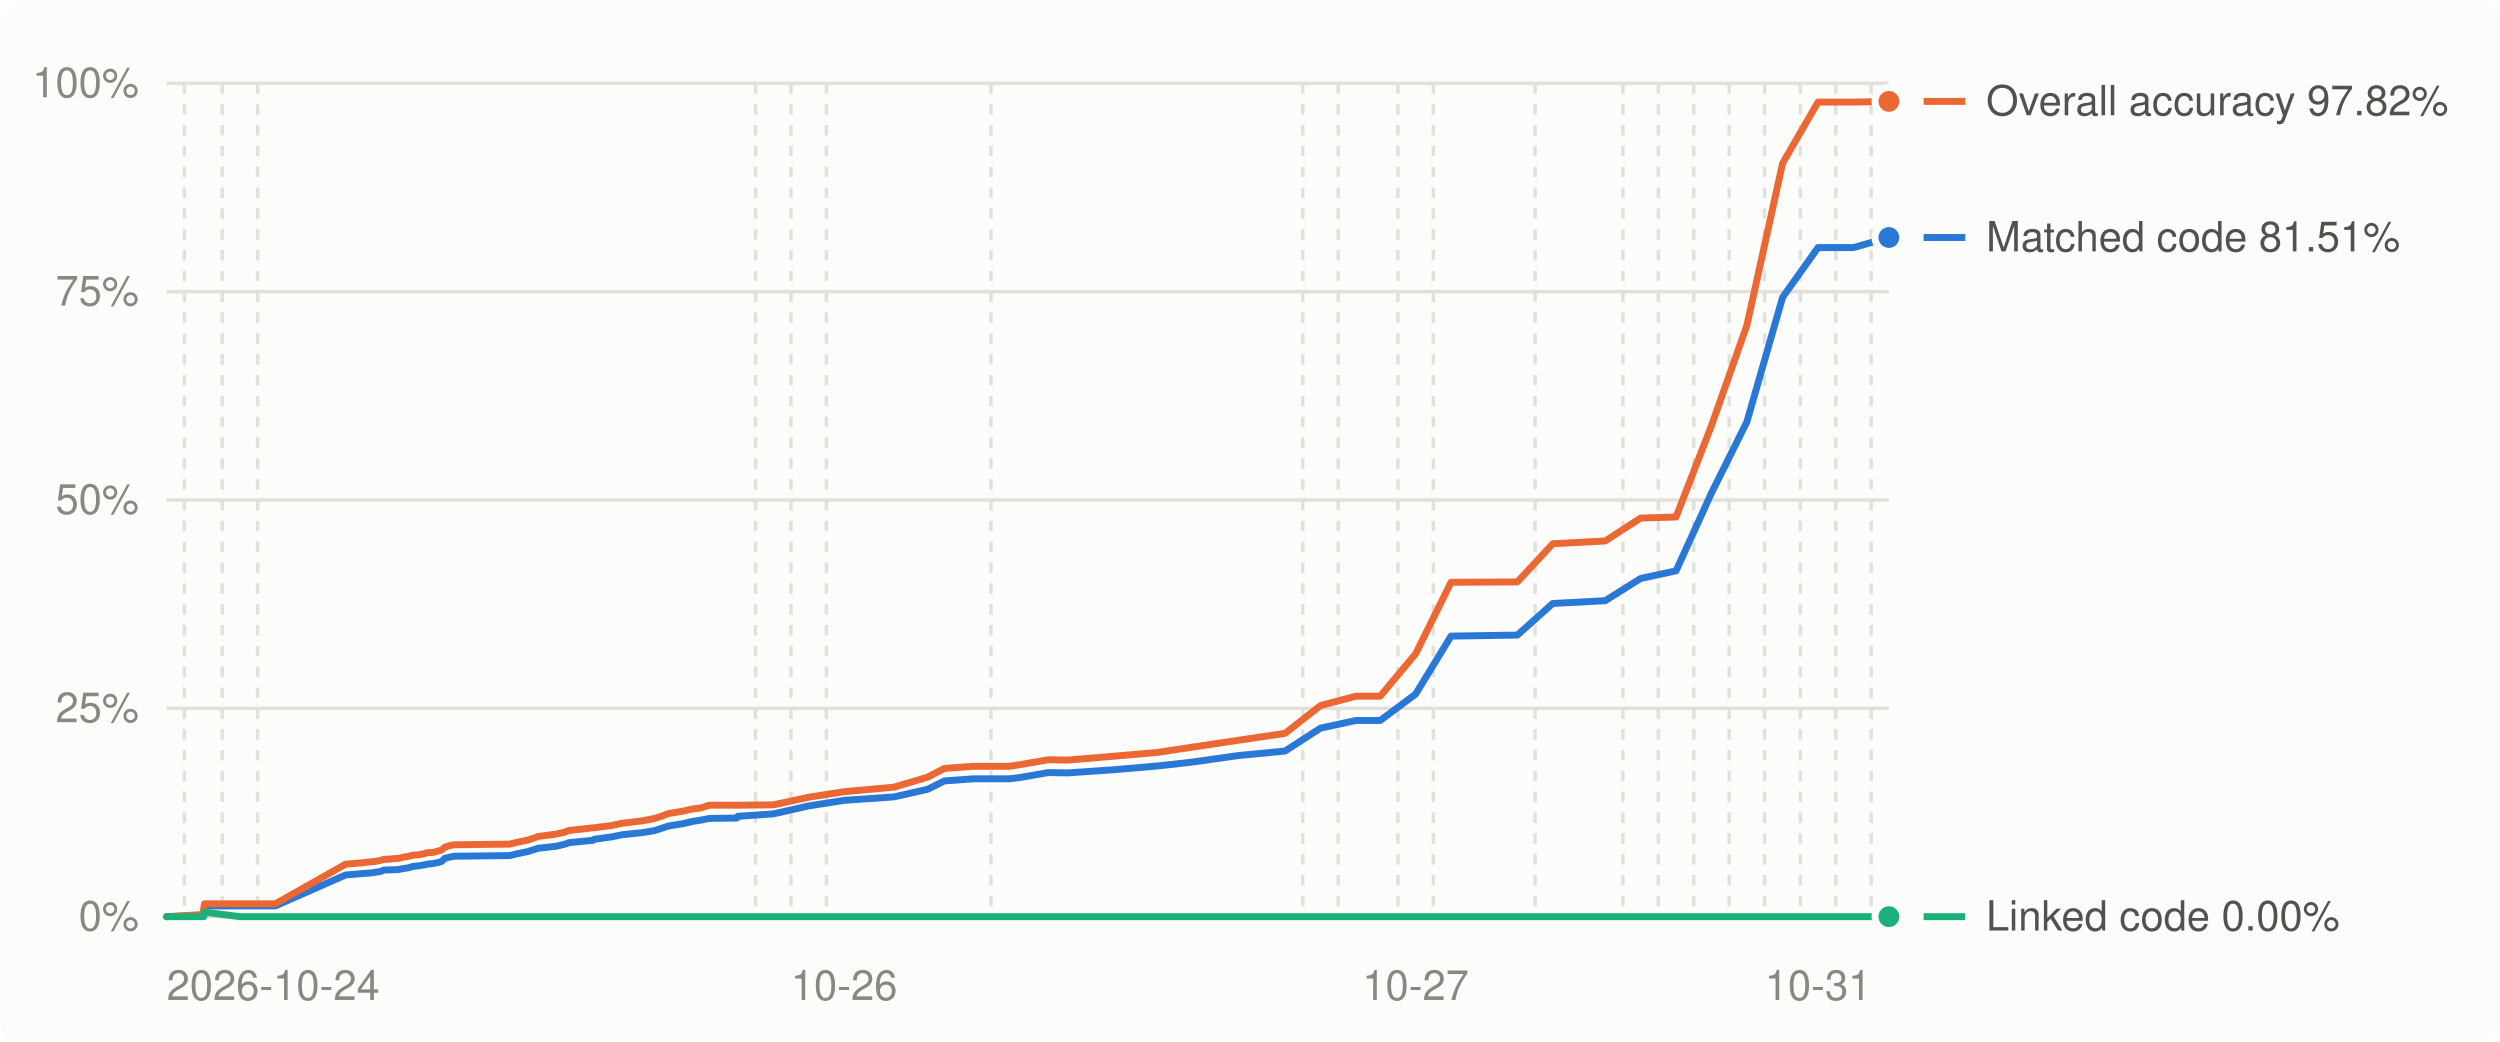
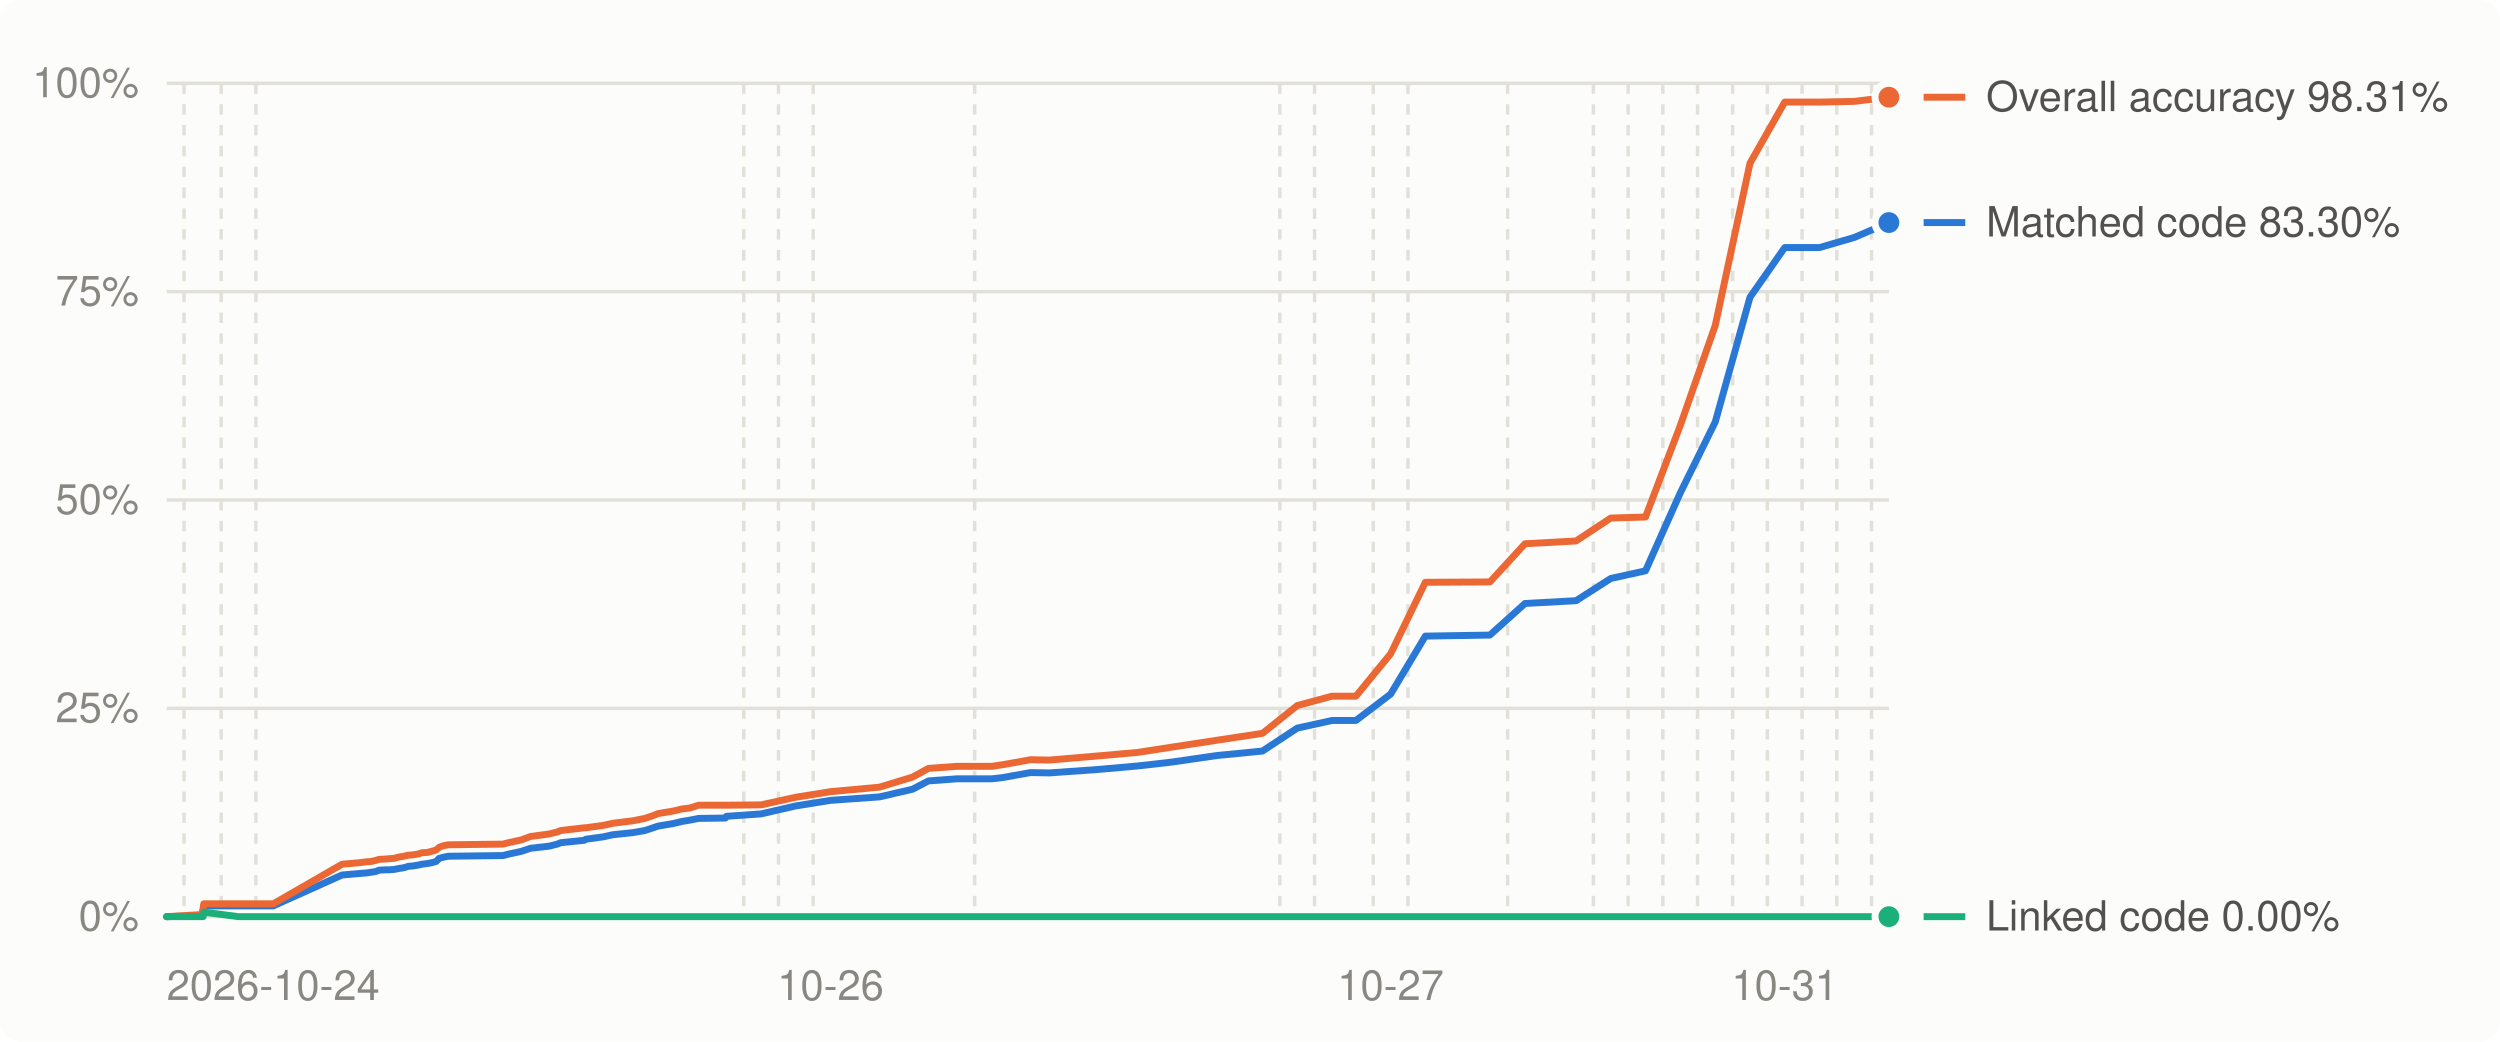
<svg xmlns="http://www.w3.org/2000/svg" viewBox="0 0 720 300" width="720" height="300" role="img" aria-label="Decompilation progress over time (USA)">
  <style>
.bg{fill:#fcfcfb}.grid{stroke:#e1e0d9}.muted{fill:#898781}.lbl{fill:#52514e}.ln0{stroke:#2a78d6}.dot0{fill:#2a78d6;stroke:#fcfcfb}.ln1{stroke:#eb6834}.dot1{fill:#eb6834;stroke:#fcfcfb}.ln2{stroke:#1baf7a}.dot2{fill:#1baf7a;stroke:#fcfcfb}
@media (prefers-color-scheme: dark){.bg{fill:#1a1a19}.grid{stroke:#2c2c2a}.muted{fill:#898781}.lbl{fill:#c3c2b7}.ln0{stroke:#3987e5}.dot0{fill:#3987e5;stroke:#1a1a19}.ln1{stroke:#d95926}.dot1{fill:#d95926;stroke:#1a1a19}.ln2{stroke:#199e70}.dot2{fill:#199e70;stroke:#1a1a19}}
text{font:12px -apple-system,BlinkMacSystemFont,'Segoe UI',Helvetica,Arial,sans-serif}
</style>
  <rect class="bg" width="720" height="300" rx="6" />
  <line x1="48" x2="544" y1="264.0" y2="264.0" class="grid" stroke-width="1" />
  <text x="40" y="268.0" class="muted" text-anchor="end">0%</text>
  <line x1="48" x2="544" y1="204.0" y2="204.0" class="grid" stroke-width="1" />
  <text x="40" y="208.0" class="muted" text-anchor="end">25%</text>
  <line x1="48" x2="544" y1="144.0" y2="144.0" class="grid" stroke-width="1" />
  <text x="40" y="148.0" class="muted" text-anchor="end">50%</text>
  <line x1="48" x2="544" y1="84.0" y2="84.0" class="grid" stroke-width="1" />
  <text x="40" y="88.0" class="muted" text-anchor="end">75%</text>
  <line x1="48" x2="544" y1="24.0" y2="24.0" class="grid" stroke-width="1" />
  <text x="40" y="28.0" class="muted" text-anchor="end">100%</text>
-   <line x1="53.1" x2="53.1" y1="24" y2="264" class="grid" stroke-width="1" stroke-dasharray="3 3" />
-   <line x1="64.0" x2="64.0" y1="24" y2="264" class="grid" stroke-width="1" stroke-dasharray="3 3" />
-   <line x1="74.2" x2="74.2" y1="24" y2="264" class="grid" stroke-width="1" stroke-dasharray="3 3" />
-   <line x1="217.6" x2="217.6" y1="24" y2="264" class="grid" stroke-width="1" stroke-dasharray="3 3" />
-   <line x1="227.8" x2="227.8" y1="24" y2="264" class="grid" stroke-width="1" stroke-dasharray="3 3" />
-   <line x1="238.0" x2="238.0" y1="24" y2="264" class="grid" stroke-width="1" stroke-dasharray="3 3" />
-   <line x1="285.4" x2="285.4" y1="24" y2="264" class="grid" stroke-width="1" stroke-dasharray="3 3" />
-   <line x1="375.2" x2="375.2" y1="24" y2="264" class="grid" stroke-width="1" stroke-dasharray="3 3" />
-   <line x1="385.4" x2="385.4" y1="24" y2="264" class="grid" stroke-width="1" stroke-dasharray="3 3" />
-   <line x1="402.6" x2="402.6" y1="24" y2="264" class="grid" stroke-width="1" stroke-dasharray="3 3" />
-   <line x1="412.8" x2="412.8" y1="24" y2="264" class="grid" stroke-width="1" stroke-dasharray="3 3" />
-   <line x1="442.1" x2="442.1" y1="24" y2="264" class="grid" stroke-width="1" stroke-dasharray="3 3" />
-   <line x1="467.4" x2="467.4" y1="24" y2="264" class="grid" stroke-width="1" stroke-dasharray="3 3" />
-   <line x1="477.6" x2="477.6" y1="24" y2="264" class="grid" stroke-width="1" stroke-dasharray="3 3" />
-   <line x1="487.8" x2="487.8" y1="24" y2="264" class="grid" stroke-width="1" stroke-dasharray="3 3" />
-   <line x1="498.0" x2="498.0" y1="24" y2="264" class="grid" stroke-width="1" stroke-dasharray="3 3" />
-   <line x1="508.2" x2="508.2" y1="24" y2="264" class="grid" stroke-width="1" stroke-dasharray="3 3" />
-   <line x1="518.5" x2="518.5" y1="24" y2="264" class="grid" stroke-width="1" stroke-dasharray="3 3" />
-   <line x1="528.7" x2="528.7" y1="24" y2="264" class="grid" stroke-width="1" stroke-dasharray="3 3" />
-   <line x1="538.9" x2="538.9" y1="24" y2="264" class="grid" stroke-width="1" stroke-dasharray="3 3" />
+   <line x1="53.0" x2="53.0" y1="24" y2="264" class="grid" stroke-width="1" stroke-dasharray="3 3" />
+   <line x1="63.7" x2="63.7" y1="24" y2="264" class="grid" stroke-width="1" stroke-dasharray="3 3" />
+   <line x1="73.7" x2="73.7" y1="24" y2="264" class="grid" stroke-width="1" stroke-dasharray="3 3" />
+   <line x1="214.2" x2="214.2" y1="24" y2="264" class="grid" stroke-width="1" stroke-dasharray="3 3" />
+   <line x1="224.2" x2="224.2" y1="24" y2="264" class="grid" stroke-width="1" stroke-dasharray="3 3" />
+   <line x1="234.2" x2="234.2" y1="24" y2="264" class="grid" stroke-width="1" stroke-dasharray="3 3" />
+   <line x1="280.7" x2="280.7" y1="24" y2="264" class="grid" stroke-width="1" stroke-dasharray="3 3" />
+   <line x1="368.6" x2="368.6" y1="24" y2="264" class="grid" stroke-width="1" stroke-dasharray="3 3" />
+   <line x1="378.6" x2="378.6" y1="24" y2="264" class="grid" stroke-width="1" stroke-dasharray="3 3" />
+   <line x1="395.5" x2="395.5" y1="24" y2="264" class="grid" stroke-width="1" stroke-dasharray="3 3" />
+   <line x1="405.5" x2="405.5" y1="24" y2="264" class="grid" stroke-width="1" stroke-dasharray="3 3" />
+   <line x1="434.2" x2="434.2" y1="24" y2="264" class="grid" stroke-width="1" stroke-dasharray="3 3" />
+   <line x1="458.9" x2="458.9" y1="24" y2="264" class="grid" stroke-width="1" stroke-dasharray="3 3" />
+   <line x1="468.9" x2="468.9" y1="24" y2="264" class="grid" stroke-width="1" stroke-dasharray="3 3" />
+   <line x1="478.9" x2="478.9" y1="24" y2="264" class="grid" stroke-width="1" stroke-dasharray="3 3" />
+   <line x1="488.9" x2="488.9" y1="24" y2="264" class="grid" stroke-width="1" stroke-dasharray="3 3" />
+   <line x1="499.0" x2="499.0" y1="24" y2="264" class="grid" stroke-width="1" stroke-dasharray="3 3" />
+   <line x1="509.0" x2="509.0" y1="24" y2="264" class="grid" stroke-width="1" stroke-dasharray="3 3" />
+   <line x1="519.0" x2="519.0" y1="24" y2="264" class="grid" stroke-width="1" stroke-dasharray="3 3" />
+   <line x1="529.0" x2="529.0" y1="24" y2="264" class="grid" stroke-width="1" stroke-dasharray="3 3" />
+   <line x1="539.0" x2="539.0" y1="24" y2="264" class="grid" stroke-width="1" stroke-dasharray="3 3" />
  <text class="muted" x="48.0" y="288" text-anchor="start">2026-10-24</text>
-   <text class="muted" x="243.1" y="288" text-anchor="middle">10-26</text>
-   <text class="muted" x="407.7" y="288" text-anchor="middle">10-27</text>
-   <text class="muted" x="523.6" y="288" text-anchor="middle">10-31</text>
-   <polyline points="48.0,264.0 58.2,263.7 58.5,263.1 58.6,262.7 58.7,262.2 58.8,261.5 58.9,260.9 69.1,260.9 79.3,260.9 99.5,252.0 104.2,251.6 106.8,251.4 108.1,251.2 109.5,251.0 110.5,250.6 112.4,250.5 113.4,250.5 114.9,250.4 116.4,250.1 117.2,250.0 118.1,249.8 119.0,249.5 120.3,249.4 122.2,249.1 122.9,248.9 124.7,248.7 126.2,248.4 127.2,248.1 128.1,247.2 129.3,246.9 130.7,246.6 146.9,246.4 148.4,246.0 152.2,245.2 155.0,244.3 160.3,243.7 162.8,243.1 163.8,242.7 170.8,242.0 171.2,241.7 176.3,241.0 179.2,240.4 185.0,239.8 188.6,239.2 190.7,238.5 192.5,237.9 196.8,237.2 199.3,236.6 201.8,236.2 204.3,235.7 212.2,235.6 212.5,235.1 222.7,234.4 232.9,232.1 243.1,230.5 257.5,229.5 267.2,227.3 272.0,224.9 280.3,224.3 290.6,224.3 293.9,223.9 301.9,222.5 307.5,222.6 321.8,221.6 333.3,220.6 343.2,219.5 356.6,217.6 370.1,216.3 380.3,209.7 390.5,207.5 397.5,207.5 407.7,199.9 417.9,183.2 437.0,182.9 447.2,173.8 462.3,173.0 472.5,166.6 482.7,164.4 492.9,142.0 503.1,121.5 513.4,85.6 523.6,71.3 533.8,71.3 544.0,68.4" fill="none" class="ln0" stroke-width="2" stroke-linejoin="round" stroke-linecap="round" />
-   <polyline points="48.0,264.0 58.2,263.4 58.5,262.7 58.6,262.2 58.7,261.6 58.8,260.9 58.9,260.3 69.1,260.3 79.3,260.3 99.5,248.9 104.2,248.5 106.8,248.2 108.1,248.1 109.5,247.8 110.5,247.5 112.4,247.4 113.4,247.3 114.9,247.2 116.4,246.8 117.2,246.7 118.1,246.5 119.0,246.3 120.3,246.2 122.2,245.9 122.9,245.6 124.7,245.5 126.2,245.1 127.2,244.8 128.1,244.0 129.3,243.6 130.7,243.3 146.9,243.1 148.4,242.7 152.2,241.9 155.0,240.9 160.3,240.2 162.8,239.6 163.8,239.2 170.8,238.4 171.2,238.4 176.3,237.7 179.2,237.1 185.0,236.4 188.6,235.7 190.7,235.0 192.5,234.3 196.8,233.6 199.3,233.0 201.8,232.7 204.3,231.9 212.2,231.9 212.5,231.9 222.7,231.8 232.9,229.6 243.1,228.0 257.5,226.7 267.2,223.8 272.0,221.3 280.3,220.7 290.6,220.7 293.9,220.2 301.9,218.8 307.5,218.9 321.8,217.7 333.3,216.7 343.2,215.2 356.6,213.2 370.1,211.2 380.3,203.2 390.5,200.5 397.5,200.5 407.7,188.3 417.9,167.7 437.0,167.6 447.2,156.6 462.3,155.8 472.5,149.2 482.7,148.9 492.9,122.6 503.1,93.7 513.4,47.0 523.6,29.4 533.8,29.4 544.0,29.2" fill="none" class="ln1" stroke-width="2" stroke-linejoin="round" stroke-linecap="round" />
-   <polyline points="48.0,264.0 58.2,264.0 58.5,264.0 58.6,264.0 58.7,264.0 58.8,263.4 58.9,262.7 69.1,264.0 79.3,264.0 99.5,264.0 104.2,264.0 106.8,264.0 108.1,264.0 109.5,264.0 110.5,264.0 112.4,264.0 113.4,264.0 114.9,264.0 116.4,264.0 117.2,264.0 118.1,264.0 119.0,264.0 120.3,264.0 122.2,264.0 122.9,264.0 124.7,264.0 126.2,264.0 127.2,264.0 128.1,264.0 129.3,264.0 130.7,264.0 146.9,264.0 148.4,264.0 152.2,264.0 155.0,264.0 160.3,264.0 162.8,264.0 163.8,264.0 170.8,264.0 171.2,264.0 176.3,264.0 179.2,264.0 185.0,264.0 188.6,264.0 190.7,264.0 192.5,264.0 196.8,264.0 199.3,264.0 201.8,264.0 204.3,264.0 212.2,264.0 212.5,264.0 222.7,264.0 232.9,264.0 243.1,264.0 257.5,264.0 267.2,264.0 272.0,264.0 280.3,264.0 290.6,264.0 293.9,264.0 301.9,264.0 307.5,264.0 321.8,264.0 333.3,264.0 343.2,264.0 356.6,264.0 370.1,264.0 380.3,264.0 390.5,264.0 397.5,264.0 407.7,264.0 417.9,264.0 437.0,264.0 447.2,264.0 462.3,264.0 472.5,264.0 482.7,264.0 492.9,264.0 503.1,264.0 513.4,264.0 523.6,264.0 533.8,264.0 544.0,264.0" fill="none" class="ln2" stroke-width="2" stroke-linejoin="round" stroke-linecap="round" />
-   <circle cx="544.0" cy="68.4" r="4" class="dot0" stroke-width="2" />
-   <circle cx="544.0" cy="29.2" r="4" class="dot1" stroke-width="2" />
+   <text class="muted" x="239.2" y="288" text-anchor="middle">10-26</text>
+   <text class="muted" x="400.5" y="288" text-anchor="middle">10-27</text>
+   <text class="muted" x="514.0" y="288" text-anchor="middle">10-31</text>
+   <polyline points="48.0,264.0 58.0,263.7 58.3,263.1 58.4,262.7 58.5,262.2 58.6,261.5 58.7,260.9 68.7,260.9 78.7,260.9 98.5,252.0 103.1,251.6 105.6,251.4 106.9,251.2 108.2,251.0 109.2,250.6 111.1,250.5 112.1,250.5 113.5,250.4 115.0,250.1 115.8,250.0 116.7,249.8 117.6,249.5 118.9,249.4 120.7,249.1 121.4,248.9 123.1,248.7 124.6,248.4 125.6,248.1 126.5,247.2 127.6,246.9 129.1,246.6 144.9,246.4 146.4,246.0 150.1,245.2 152.8,244.3 158.1,243.7 160.5,243.1 161.5,242.7 168.3,242.0 168.7,241.7 173.8,241.0 176.5,240.4 182.2,239.8 185.7,239.2 187.8,238.5 189.6,237.9 193.8,237.2 196.3,236.6 198.7,236.2 201.2,235.7 208.9,235.6 209.2,235.1 219.2,234.4 229.2,232.1 239.2,230.5 253.3,229.5 262.8,227.3 267.4,224.9 275.6,224.3 285.7,224.3 289.0,223.9 296.8,222.5 302.2,222.6 316.3,221.6 327.6,220.6 337.3,219.5 350.4,217.6 363.6,216.3 373.6,209.7 383.6,207.5 390.5,207.5 400.5,199.9 410.5,183.2 429.1,182.9 439.2,173.8 453.9,173.0 463.9,166.6 473.9,164.4 483.9,142.0 494.0,121.5 504.0,85.6 514.0,71.3 524.0,71.3 534.0,68.4 544.0,64.1" fill="none" class="ln0" stroke-width="2" stroke-linejoin="round" stroke-linecap="round" />
+   <polyline points="48.0,264.0 58.0,263.4 58.3,262.7 58.4,262.2 58.5,261.6 58.6,260.9 58.7,260.3 68.7,260.3 78.7,260.3 98.5,248.9 103.1,248.5 105.6,248.2 106.9,248.1 108.2,247.8 109.2,247.5 111.1,247.4 112.1,247.3 113.5,247.2 115.0,246.8 115.8,246.7 116.7,246.5 117.6,246.3 118.9,246.2 120.7,245.9 121.4,245.6 123.1,245.5 124.6,245.1 125.6,244.8 126.5,244.0 127.6,243.6 129.1,243.3 144.9,243.1 146.4,242.7 150.1,241.9 152.8,240.9 158.1,240.2 160.5,239.6 161.5,239.2 168.3,238.4 168.7,238.4 173.8,237.7 176.5,237.1 182.2,236.4 185.7,235.7 187.8,235.0 189.6,234.3 193.8,233.6 196.3,233.0 198.7,232.7 201.2,231.9 208.9,231.9 209.2,231.9 219.2,231.8 229.2,229.6 239.2,228.0 253.3,226.7 262.8,223.8 267.4,221.3 275.6,220.7 285.7,220.7 289.0,220.2 296.8,218.8 302.2,218.9 316.3,217.7 327.6,216.7 337.3,215.2 350.4,213.2 363.6,211.2 373.6,203.2 383.6,200.5 390.5,200.5 400.5,188.3 410.5,167.7 429.1,167.6 439.2,156.6 453.9,155.8 463.9,149.2 473.9,148.9 483.9,122.6 494.0,93.7 504.0,47.0 514.0,29.4 524.0,29.4 534.0,29.2 544.0,28.0" fill="none" class="ln1" stroke-width="2" stroke-linejoin="round" stroke-linecap="round" />
+   <polyline points="48.0,264.0 58.0,264.0 58.3,264.0 58.4,264.0 58.5,264.0 58.6,263.4 58.7,262.7 68.7,264.0 78.7,264.0 98.5,264.0 103.1,264.0 105.6,264.0 106.9,264.0 108.2,264.0 109.2,264.0 111.1,264.0 112.1,264.0 113.5,264.0 115.0,264.0 115.8,264.0 116.7,264.0 117.6,264.0 118.9,264.0 120.7,264.0 121.4,264.0 123.1,264.0 124.6,264.0 125.6,264.0 126.5,264.0 127.6,264.0 129.1,264.0 144.9,264.0 146.4,264.0 150.1,264.0 152.8,264.0 158.1,264.0 160.5,264.0 161.5,264.0 168.3,264.0 168.7,264.0 173.8,264.0 176.5,264.0 182.2,264.0 185.7,264.0 187.8,264.0 189.6,264.0 193.8,264.0 196.3,264.0 198.7,264.0 201.2,264.0 208.9,264.0 209.2,264.0 219.2,264.0 229.2,264.0 239.2,264.0 253.3,264.0 262.8,264.0 267.4,264.0 275.6,264.0 285.7,264.0 289.0,264.0 296.8,264.0 302.2,264.0 316.3,264.0 327.6,264.0 337.3,264.0 350.4,264.0 363.6,264.0 373.6,264.0 383.6,264.0 390.5,264.0 400.5,264.0 410.5,264.0 429.1,264.0 439.2,264.0 453.9,264.0 463.9,264.0 473.9,264.0 483.9,264.0 494.0,264.0 504.0,264.0 514.0,264.0 524.0,264.0 534.0,264.0 544.0,264.0" fill="none" class="ln2" stroke-width="2" stroke-linejoin="round" stroke-linecap="round" />
+   <circle cx="544.0" cy="64.1" r="4" class="dot0" stroke-width="2" />
+   <circle cx="544.0" cy="28.0" r="4" class="dot1" stroke-width="2" />
  <circle cx="544.0" cy="264.0" r="4" class="dot2" stroke-width="2" />
  <line x1="554" x2="566" y1="264.0" y2="264.0" class="ln2" stroke-width="2" />
  <text class="lbl" x="572" y="268.0">Linked code 0.00%</text>
-   <line x1="554" x2="566" y1="68.4" y2="68.4" class="ln0" stroke-width="2" />
-   <text class="lbl" x="572" y="72.4">Matched code 81.51%</text>
-   <line x1="554" x2="566" y1="29.2" y2="29.2" class="ln1" stroke-width="2" />
-   <text class="lbl" x="572" y="33.2">Overall accuracy 97.82%</text>
+   <line x1="554" x2="566" y1="64.1" y2="64.1" class="ln0" stroke-width="2" />
+   <text class="lbl" x="572" y="68.1">Matched code 83.30%</text>
+   <line x1="554" x2="566" y1="28.0" y2="28.0" class="ln1" stroke-width="2" />
+   <text class="lbl" x="572" y="32.0">Overall accuracy 98.31%</text>
</svg>
